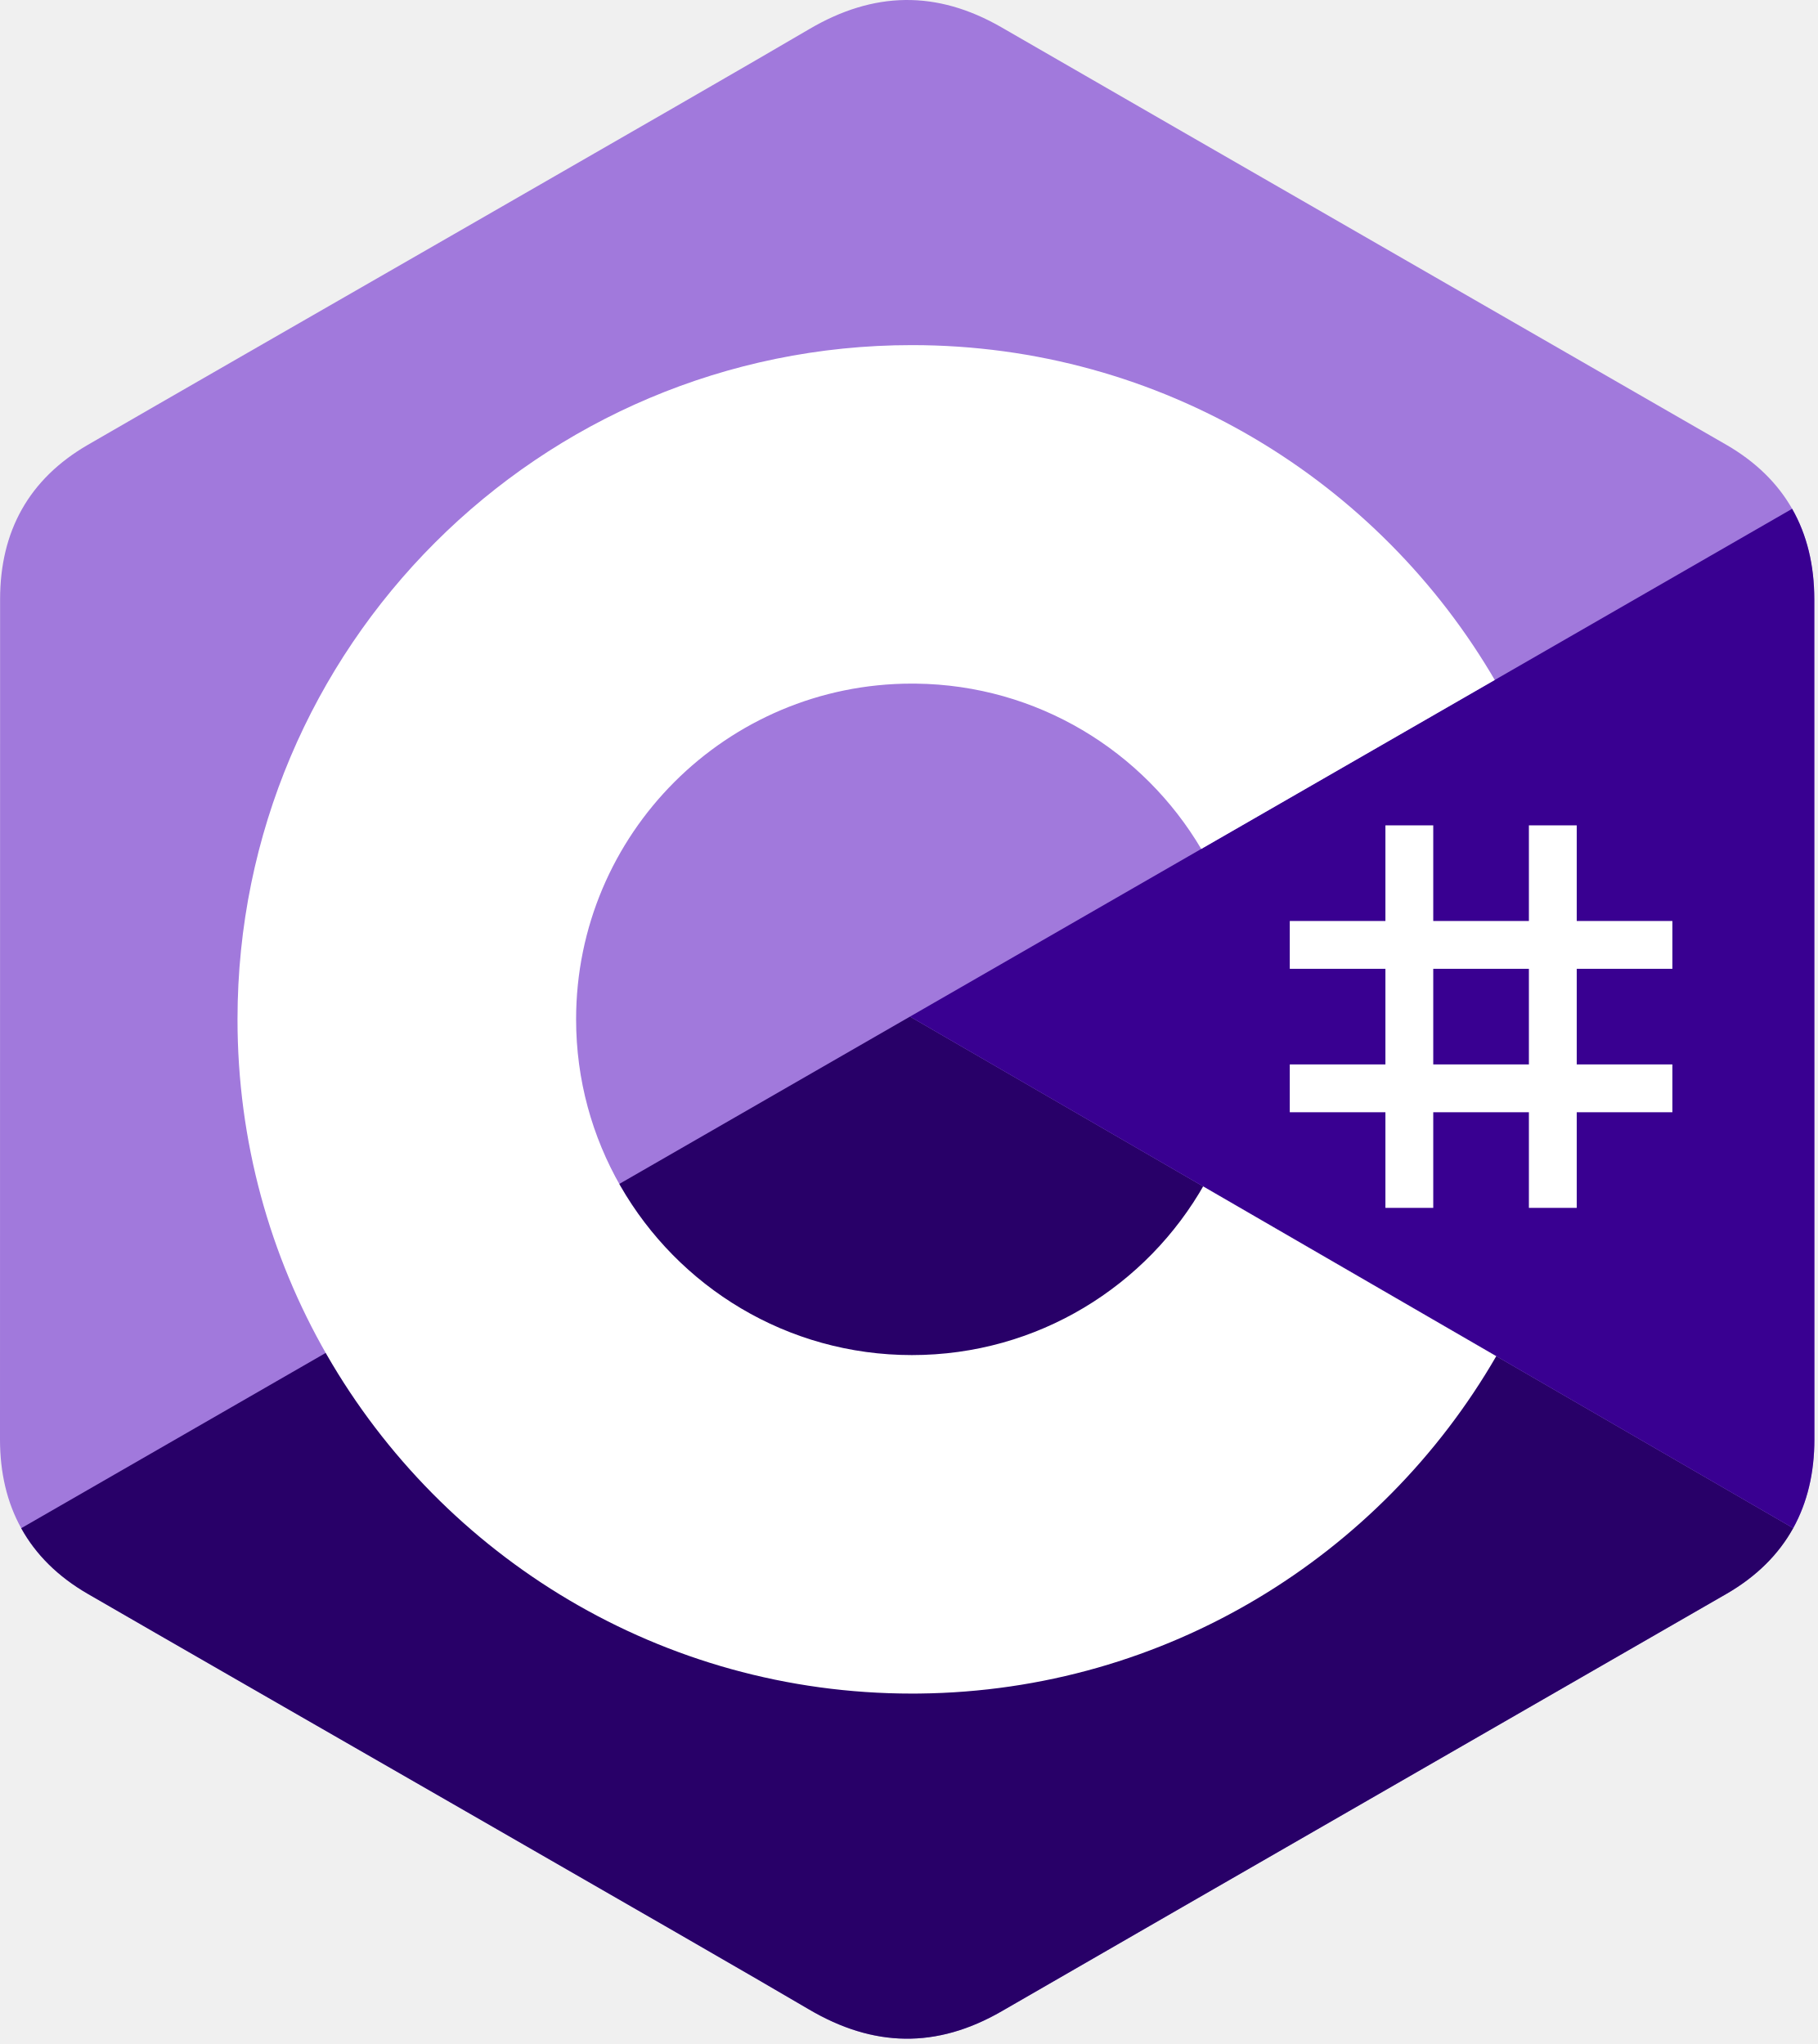
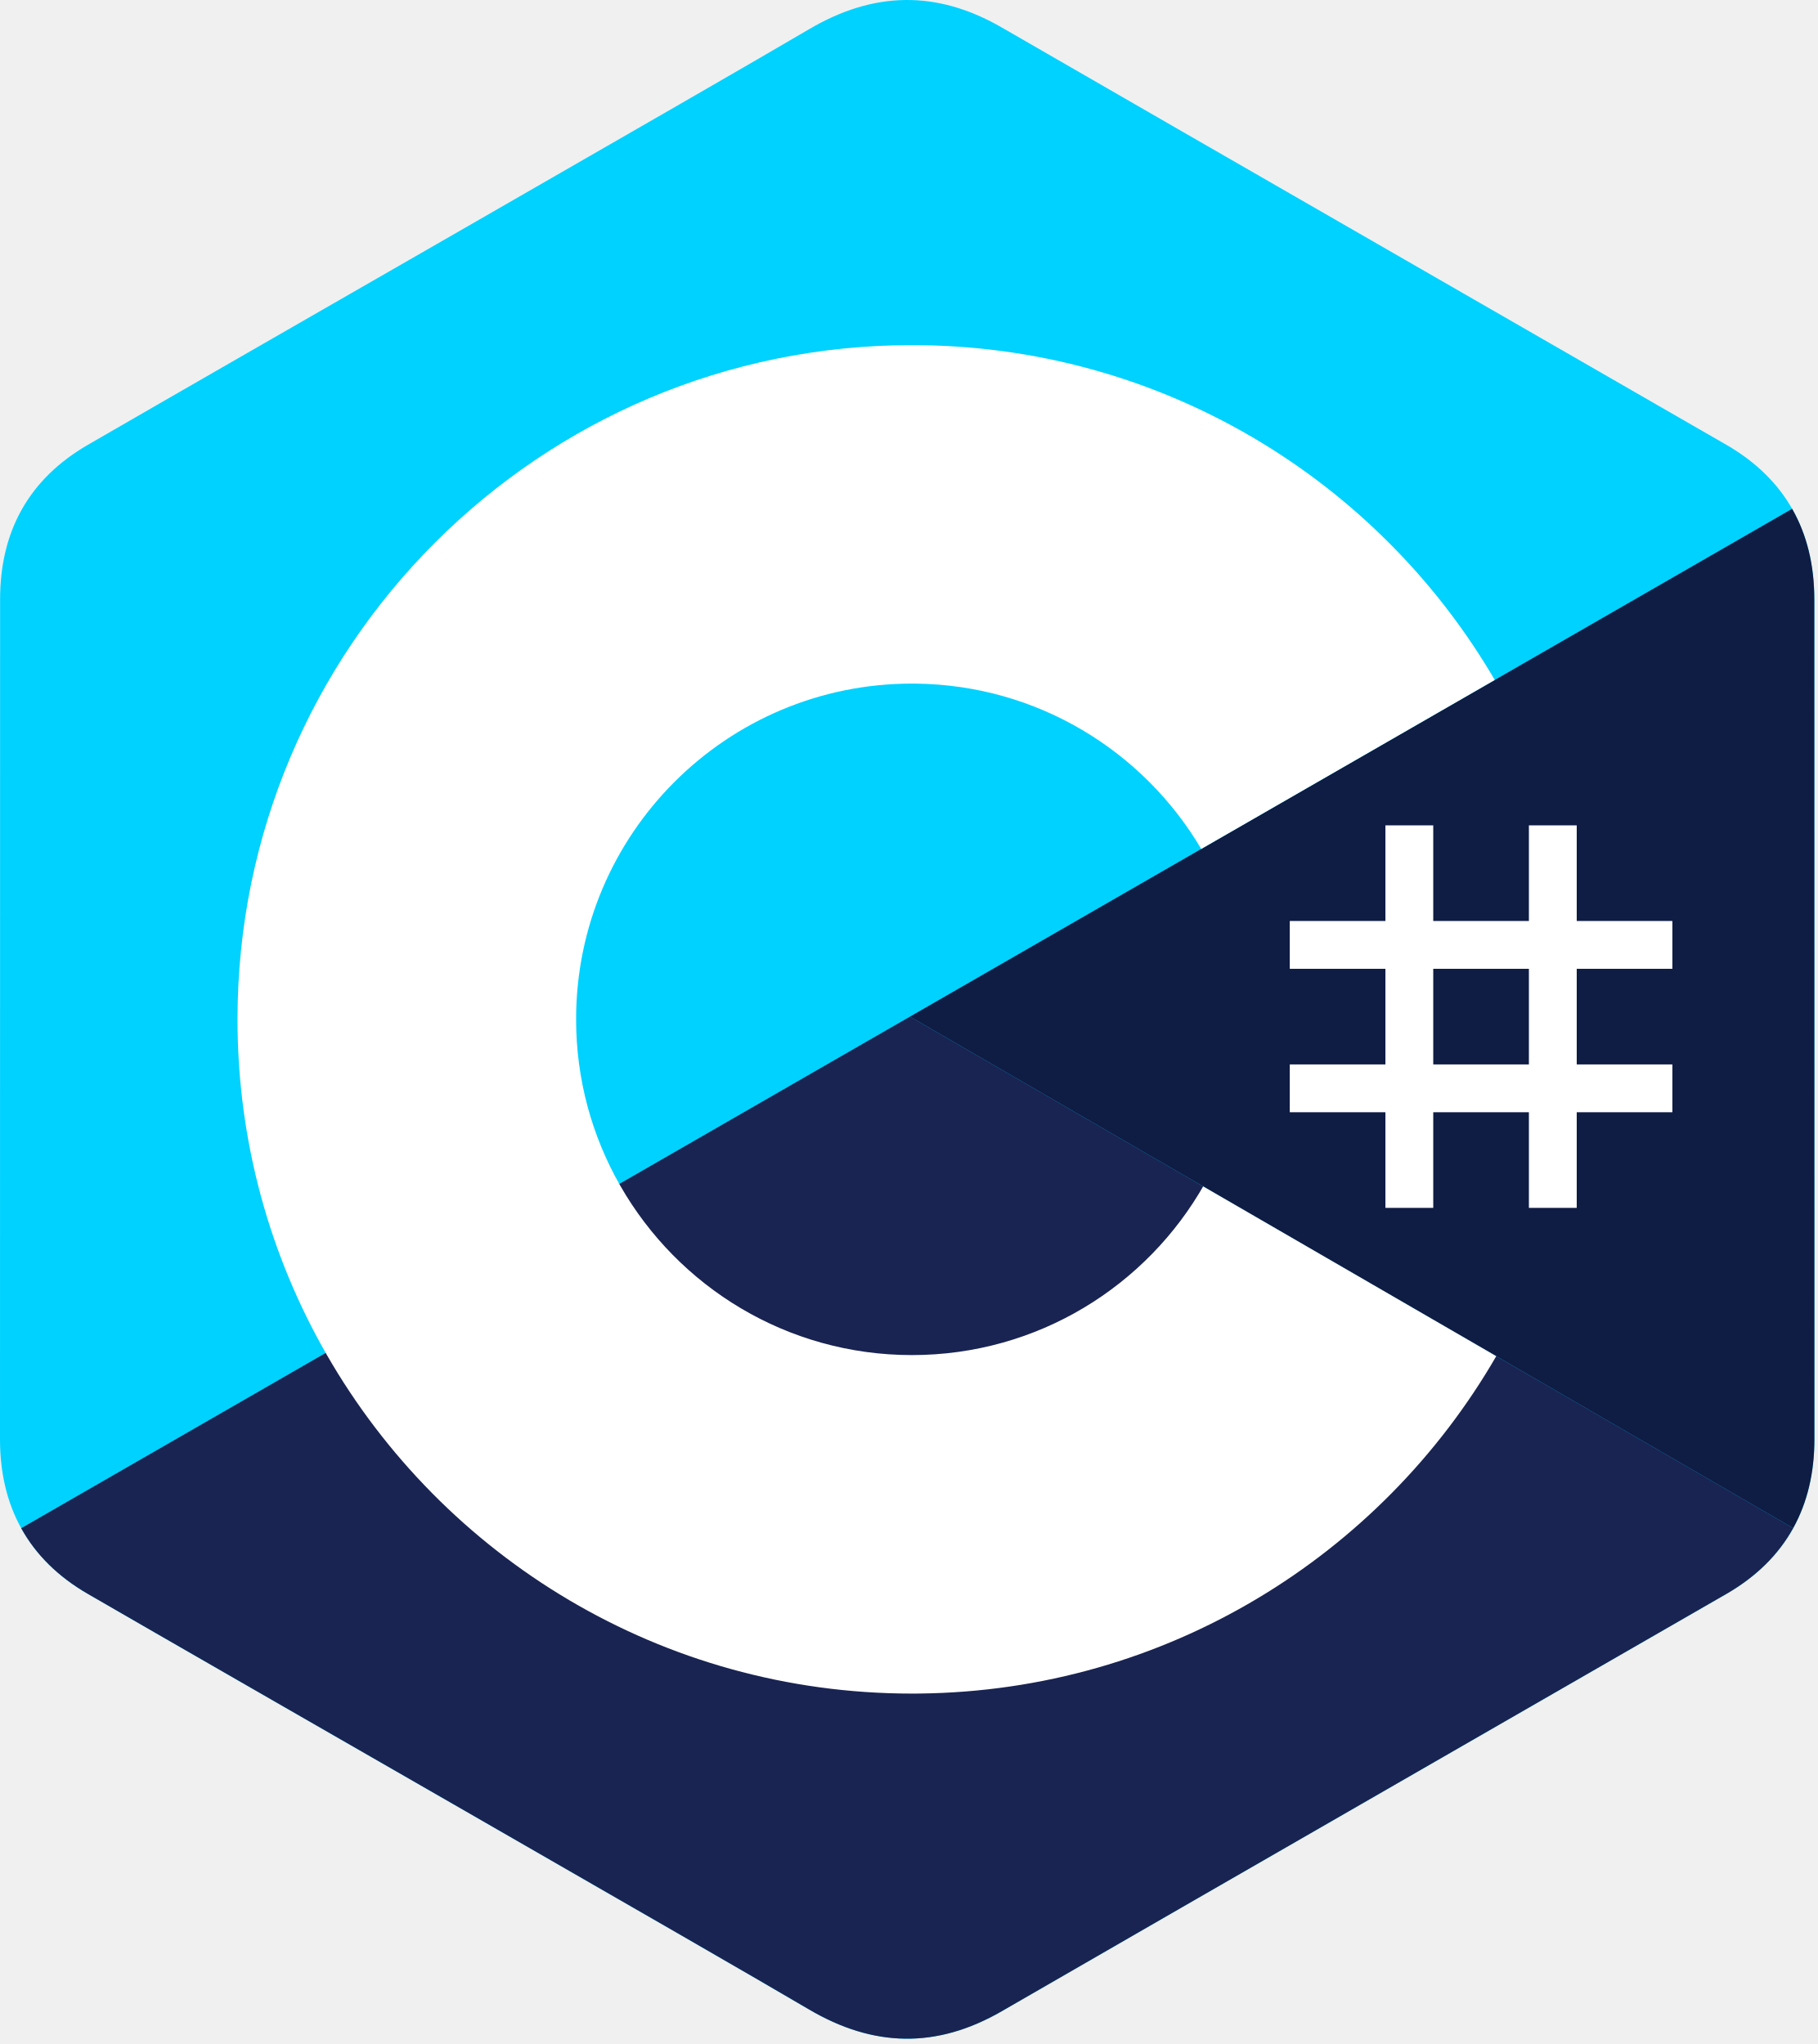
<svg xmlns="http://www.w3.org/2000/svg" width="256px" height="288px" viewBox="0 0 256 288" version="1.1" preserveAspectRatio="xMidYMid">
  <g>
-     <path d="M255.569,84.452 C255.567,79.622 254.534,75.354 252.445,71.691 C250.393,68.089 247.32,65.07 243.198,62.683 C209.173,43.064 175.115,23.505 141.101,3.866 C131.931,-1.428 123.04,-1.235 113.938,4.135 C100.395,12.122 32.59,50.969 12.385,62.672 C4.064,67.489 0.015,74.861 0.013,84.443 C0,123.898 0.013,163.352 0,202.808 C0,207.532 0.991,211.717 2.988,215.325 C5.041,219.036 8.157,222.138 12.374,224.579 C32.58,236.282 100.394,275.126 113.934,283.115 C123.04,288.488 131.931,288.68 141.104,283.384 C175.119,263.744 209.179,244.186 243.209,224.567 C247.426,222.127 250.542,219.023 252.595,215.315 C254.589,211.707 255.582,207.522 255.582,202.797 C255.582,202.797 255.582,123.908 255.569,84.452" fill="#A179DC" fill-rule="nonzero" />
-     <path d="M128.182,143.241 L2.988,215.325 C5.041,219.036 8.157,222.138 12.374,224.579 C32.58,236.282 100.394,275.126 113.934,283.115 C123.04,288.488 131.931,288.68 141.104,283.384 C175.119,263.744 209.179,244.186 243.209,224.567 C247.426,222.127 250.542,219.023 252.595,215.315 L128.182,143.241" fill="#280068" fill-rule="nonzero" />
-     <path d="M255.569,84.452 C255.567,79.622 254.534,75.354 252.445,71.691 L128.182,143.241 L252.595,215.315 C254.589,211.707 255.58,207.522 255.582,202.797 C255.582,202.797 255.582,123.908 255.569,84.452" fill="#390091" fill-rule="nonzero" />
+     <path d="M255.569,84.452 C255.567,79.622 254.534,75.354 252.445,71.691 C250.393,68.089 247.32,65.07 243.198,62.683 C209.173,43.064 175.115,23.505 141.101,3.866 C131.931,-1.428 123.04,-1.235 113.938,4.135 C100.395,12.122 32.59,50.969 12.385,62.672 C4.064,67.489 0.015,74.861 0.013,84.443 C0,123.898 0.013,163.352 0,202.808 C0,207.532 0.991,211.717 2.988,215.325 C5.041,219.036 8.157,222.138 12.374,224.579 C32.58,236.282 100.394,275.126 113.934,283.115 C123.04,288.488 131.931,288.68 141.104,283.384 C175.119,263.744 209.179,244.186 243.209,224.567 C247.426,222.127 250.542,219.023 252.595,215.315 C254.589,211.707 255.582,207.522 255.582,202.797 C255.582,202.797 255.582,123.908 255.569,84.452" fill="#00D2FF" fill-rule="nonzero" />
+     <path d="M128.182,143.241 L2.988,215.325 C5.041,219.036 8.157,222.138 12.374,224.579 C32.58,236.282 100.394,275.126 113.934,283.115 C123.04,288.488 131.931,288.68 141.104,283.384 C175.119,263.744 209.179,244.186 243.209,224.567 C247.426,222.127 250.542,219.023 252.595,215.315 L128.182,143.241" fill="#192452" fill-rule="nonzero" />
+     <path d="M255.569,84.452 C255.567,79.622 254.534,75.354 252.445,71.691 L128.182,143.241 L252.595,215.315 C254.589,211.707 255.58,207.522 255.582,202.797 C255.582,202.797 255.582,123.908 255.569,84.452" fill="#0F1C44" fill-rule="nonzero" />
    <path d="M201.892,116.294 L201.892,129.768 L215.366,129.768 L215.366,116.294 L222.103,116.294 L222.103,129.768 L235.577,129.768 L235.577,136.505 L222.103,136.505 L222.103,149.978 L235.577,149.978 L235.577,156.715 L222.103,156.715 L222.103,170.189 L215.366,170.189 L215.366,156.715 L201.892,156.715 L201.892,170.189 L195.155,170.189 L195.155,156.715 L181.682,156.715 L181.682,149.978 L195.155,149.978 L195.155,136.505 L181.682,136.505 L181.682,129.768 L195.155,129.768 L195.155,116.294 L201.892,116.294 Z M215.366,136.505 L201.892,136.505 L201.892,149.978 L215.366,149.978 L215.366,136.505 Z" fill="#FFFFFF" />
    <path d="M128.457,48.626 C163.601,48.626 194.284,67.712 210.719,96.082 L210.558,95.809 L169.21,119.617 C161.063,105.824 146.128,96.515 128.996,96.323 L128.457,96.32 C102.331,96.32 81.151,117.5 81.151,143.625 C81.151,152.169 83.428,160.178 87.39,167.095 C95.544,181.33 110.873,190.931 128.457,190.931 C146.15,190.931 161.566,181.208 169.678,166.821 L169.481,167.166 L210.768,191.084 C194.513,219.213 164.25,238.241 129.515,238.62 L128.457,238.626 C93.202,238.626 62.432,219.422 46.038,190.902 C38.035,176.979 33.456,160.838 33.456,143.625 C33.456,91.159 75.988,48.626 128.457,48.626 Z" fill="#FFFFFF" fill-rule="nonzero" />
  </g>
</svg>
